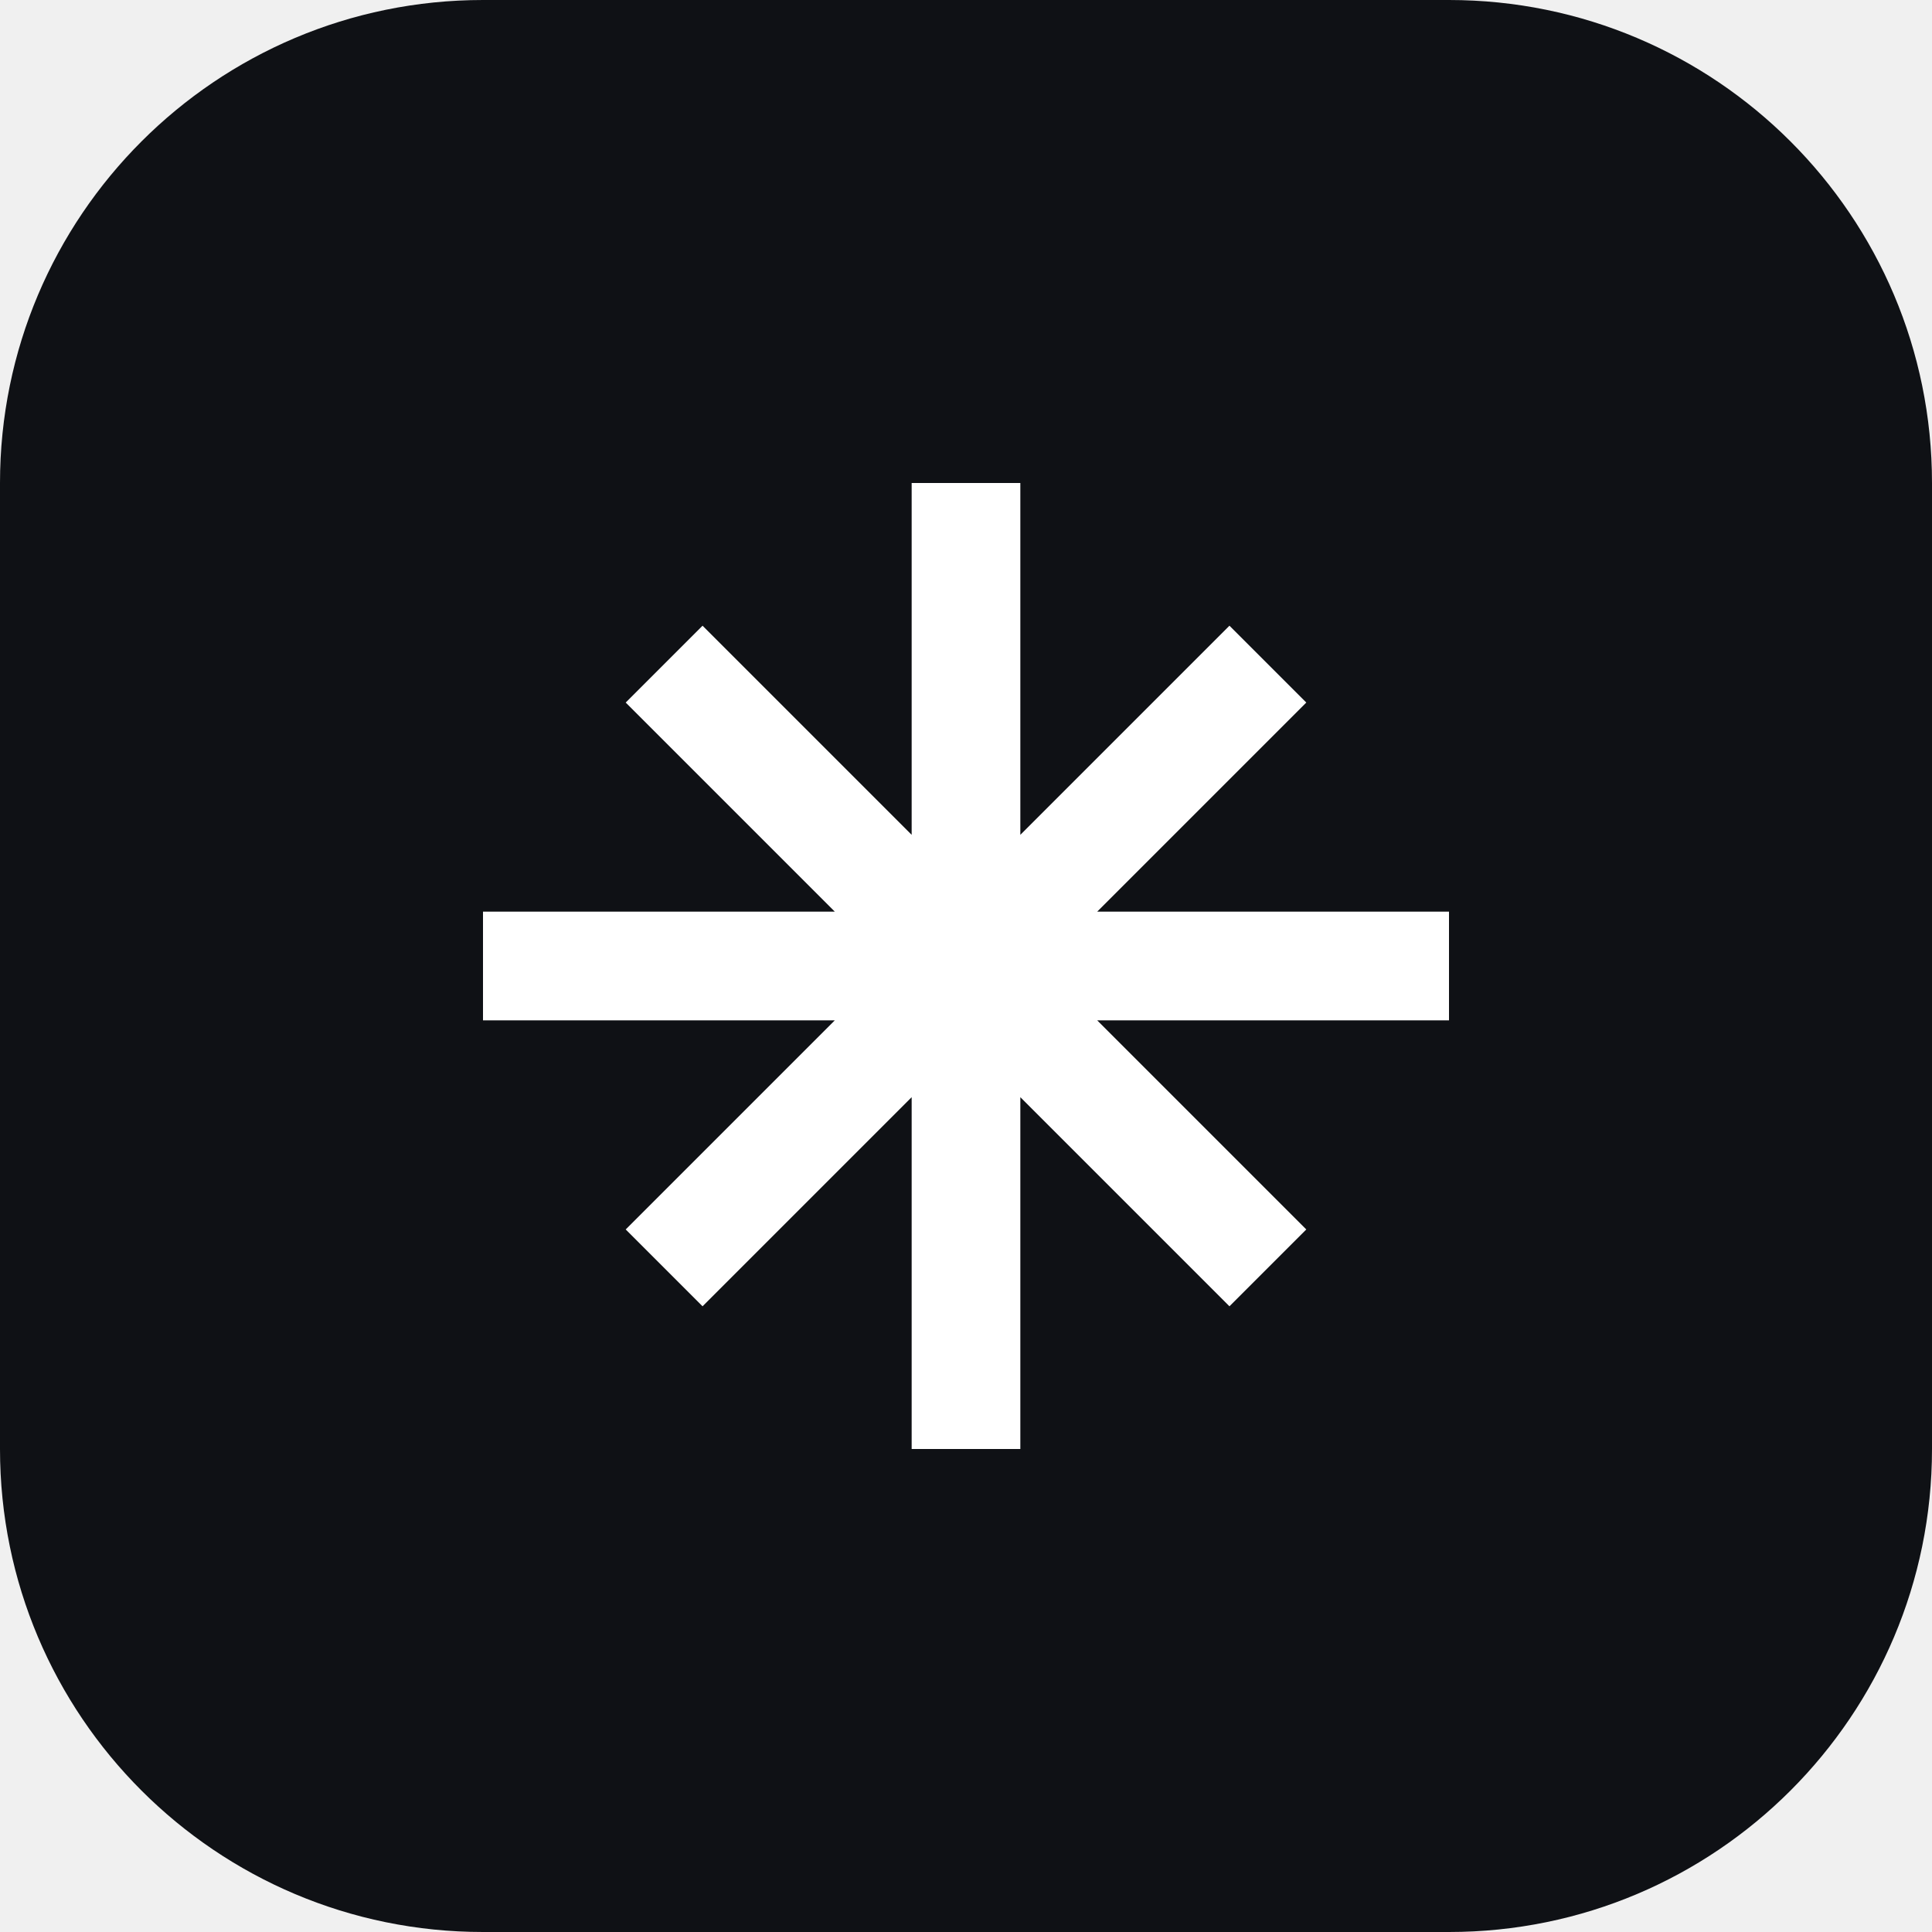
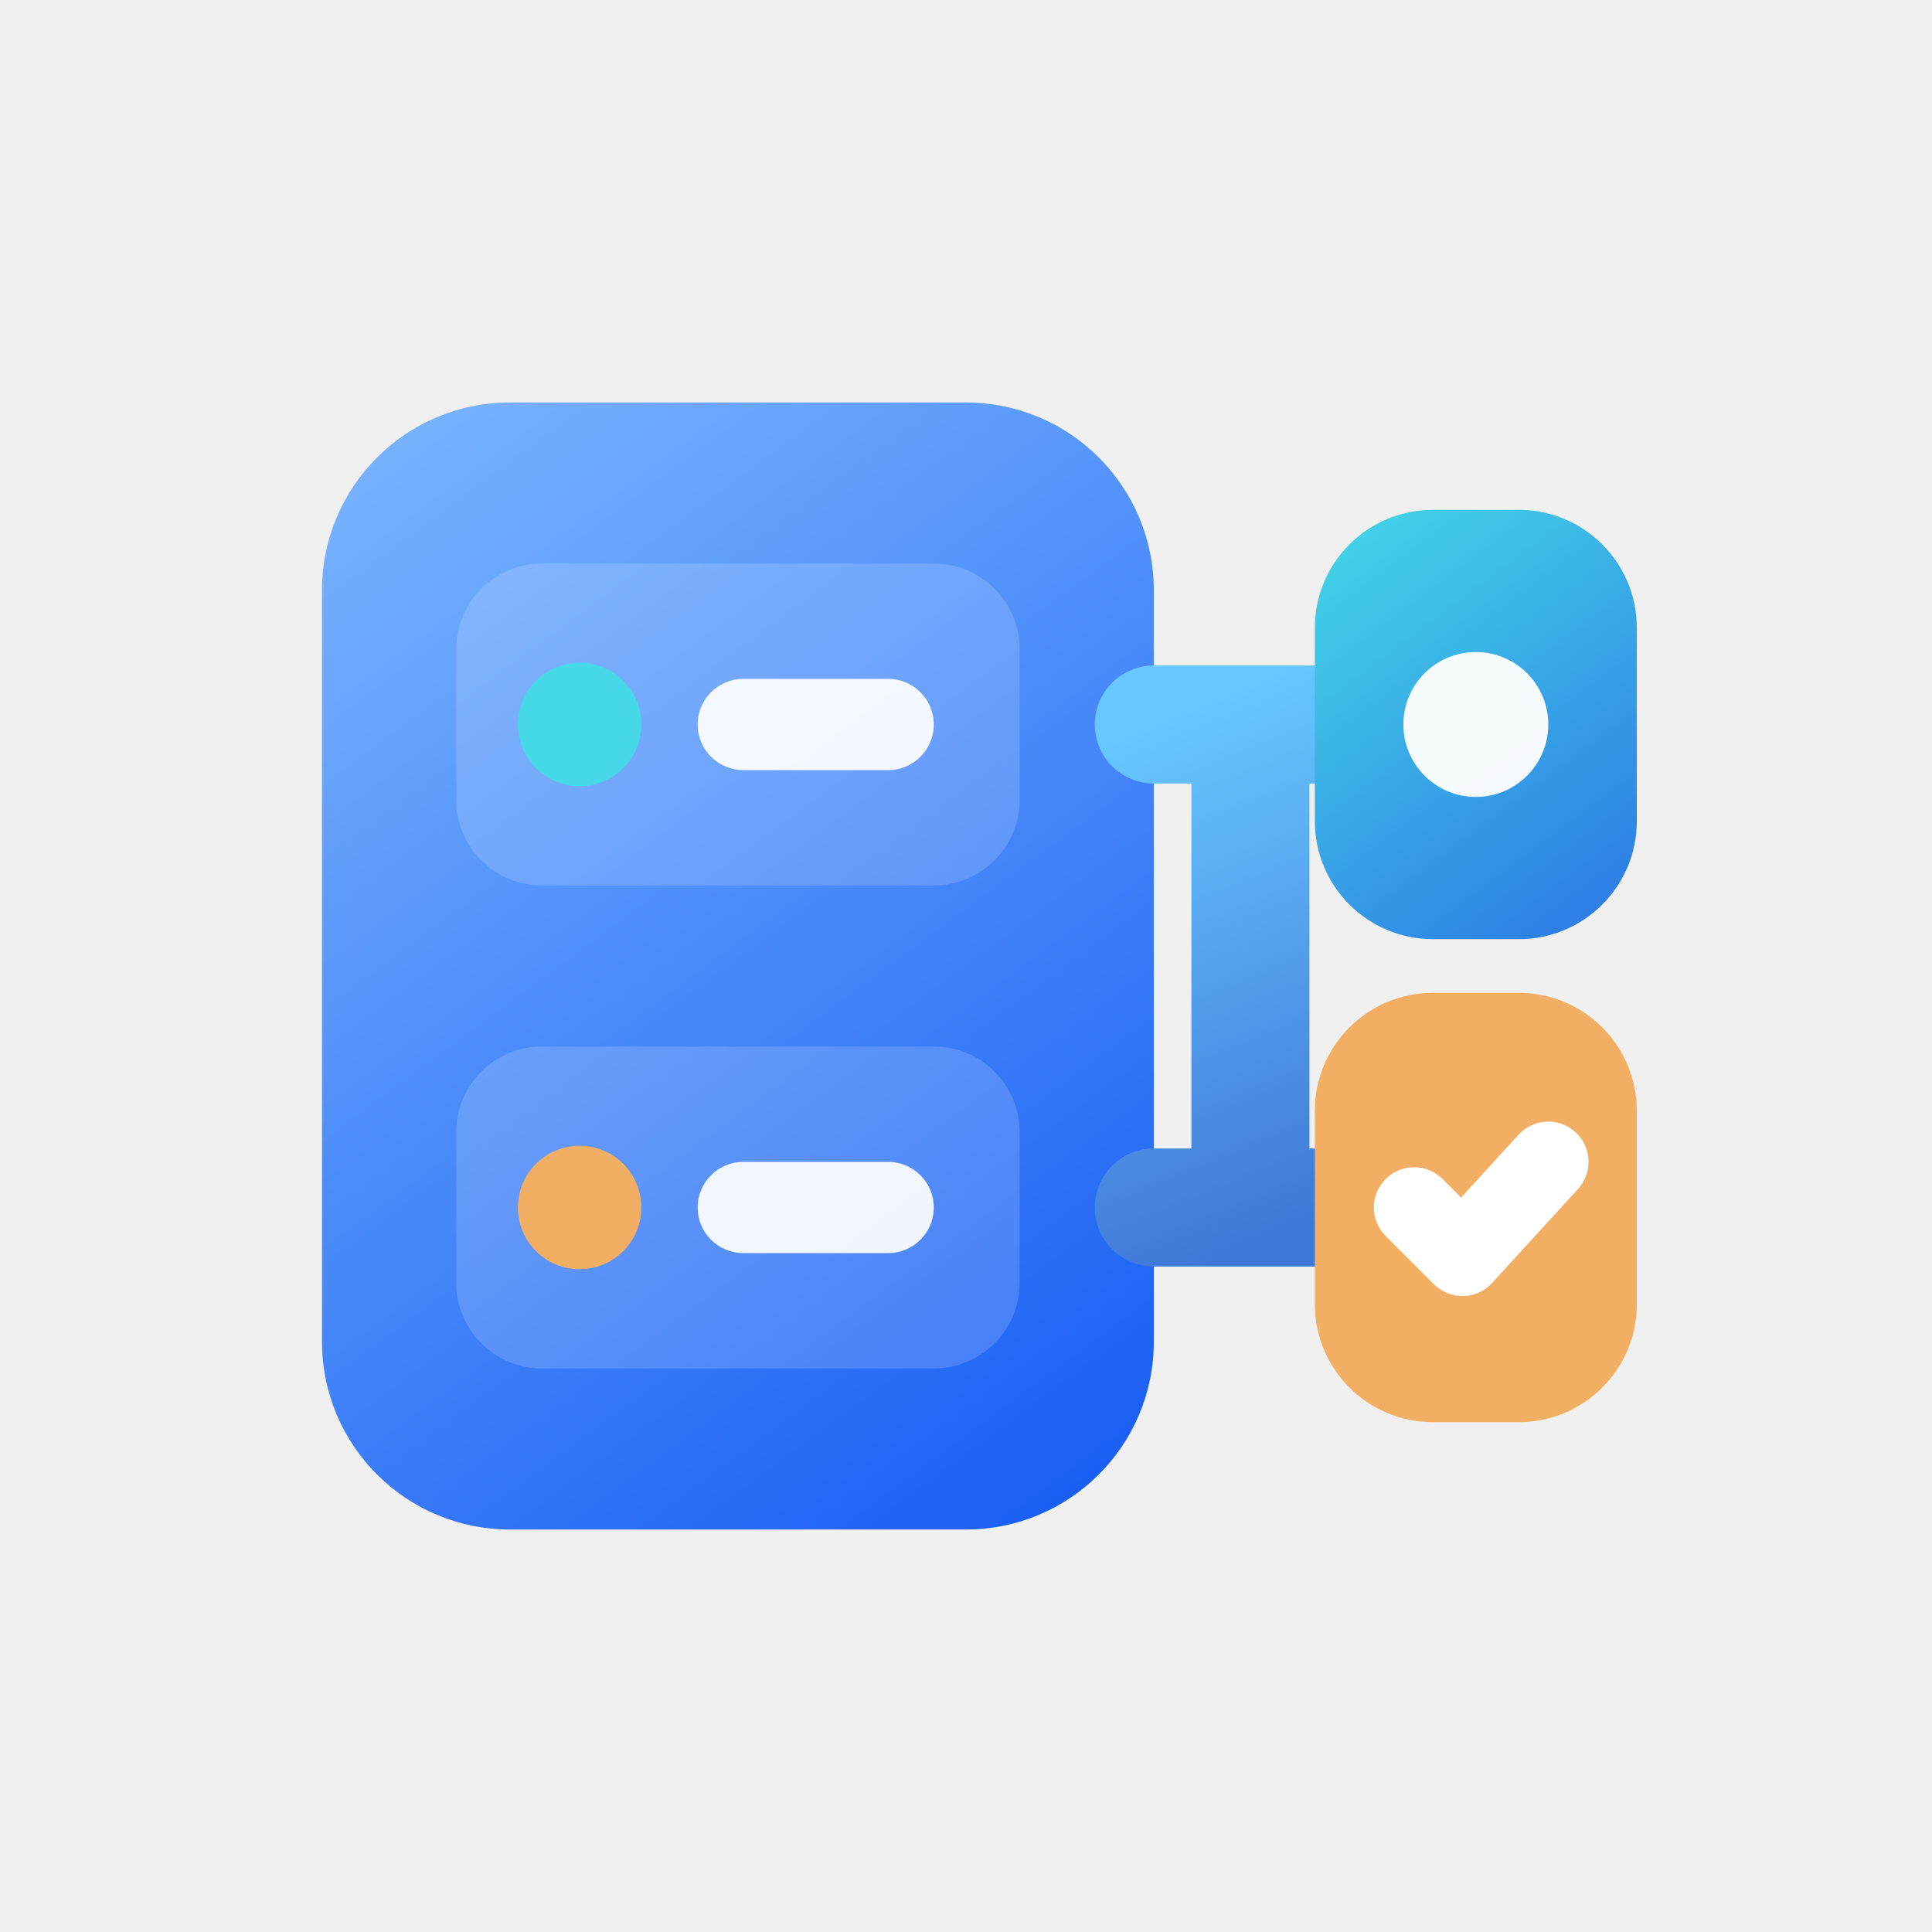
- <svg xmlns="http://www.w3.org/2000/svg" viewBox="0 0 32 32">
-   <rect width="32" height="32" rx="8" fill="#0f1115" />
-   <path d="M8 16h16M16 8v16M11 11l10 10M21 11L11 21" stroke="#fff" stroke-width="1.8" fill="none" />
+ <svg xmlns="http://www.w3.org/2000/svg" width="36" height="36" viewBox="0 0 36 36" fill="none">
+   <rect x="6" y="7.5" width="15.5" height="21" rx="3.5" fill="url(#mcp_hub)" />
+   <rect x="8.5" y="10.5" width="10.5" height="6" rx="1.6" fill="#FFFFFF" fill-opacity="0.16" />
+   <circle cx="10.8" cy="13.5" r="1.15" fill="#45D9E7" />
+   <rect x="13" y="12.65" width="4.4" height="1.7" rx="0.85" fill="#FFFFFF" fill-opacity="0.92" />
+   <rect x="8.5" y="19.5" width="10.5" height="6" rx="1.6" fill="#FFFFFF" fill-opacity="0.16" />
+   <circle cx="10.8" cy="22.5" r="1.15" fill="#F2AF63" />
+   <rect x="13" y="21.65" width="4.4" height="1.7" rx="0.85" fill="#FFFFFF" fill-opacity="0.92" />
+   <path d="M21.5 13.5H25.2M21.5 22.5H25.2M23.3 13.5V22.5" stroke="url(#mcp_bridge)" stroke-width="2.2" stroke-linecap="round" stroke-linejoin="round" />
+   <rect x="24.5" y="9.5" width="6" height="8" rx="2.2" fill="url(#mcp_node)" />
+   <circle cx="27.5" cy="13.5" r="1.35" fill="#FFFFFF" fill-opacity="0.95" />
+   <rect x="24.5" y="18.5" width="6" height="8" rx="2.2" fill="#F2AF63" />
+   <path d="M26.35 22.5L27.25 23.4L28.85 21.65" stroke="#FFFFFF" stroke-width="1.5" stroke-linecap="round" stroke-linejoin="round" />
+   <defs>
+     <linearGradient id="mcp_hub" x1="6" y1="7.5" x2="21.5" y2="28.5" gradientUnits="userSpaceOnUse">
+       <stop stop-color="#7CB7FF" />
+       <stop offset="1" stop-color="#145AF3" />
+     </linearGradient>
+     <linearGradient id="mcp_bridge" x1="21.5" y1="13.5" x2="25.2" y2="22.5" gradientUnits="userSpaceOnUse">
+       <stop stop-color="#67C7FE" />
+       <stop offset="1" stop-color="#3F77D8" />
+     </linearGradient>
+     <linearGradient id="mcp_node" x1="24.5" y1="9.5" x2="30.5" y2="17.5" gradientUnits="userSpaceOnUse">
+       <stop stop-color="#45D9E7" />
+       <stop offset="1" stop-color="#2B76E5" />
+     </linearGradient>
+   </defs>
</svg>
